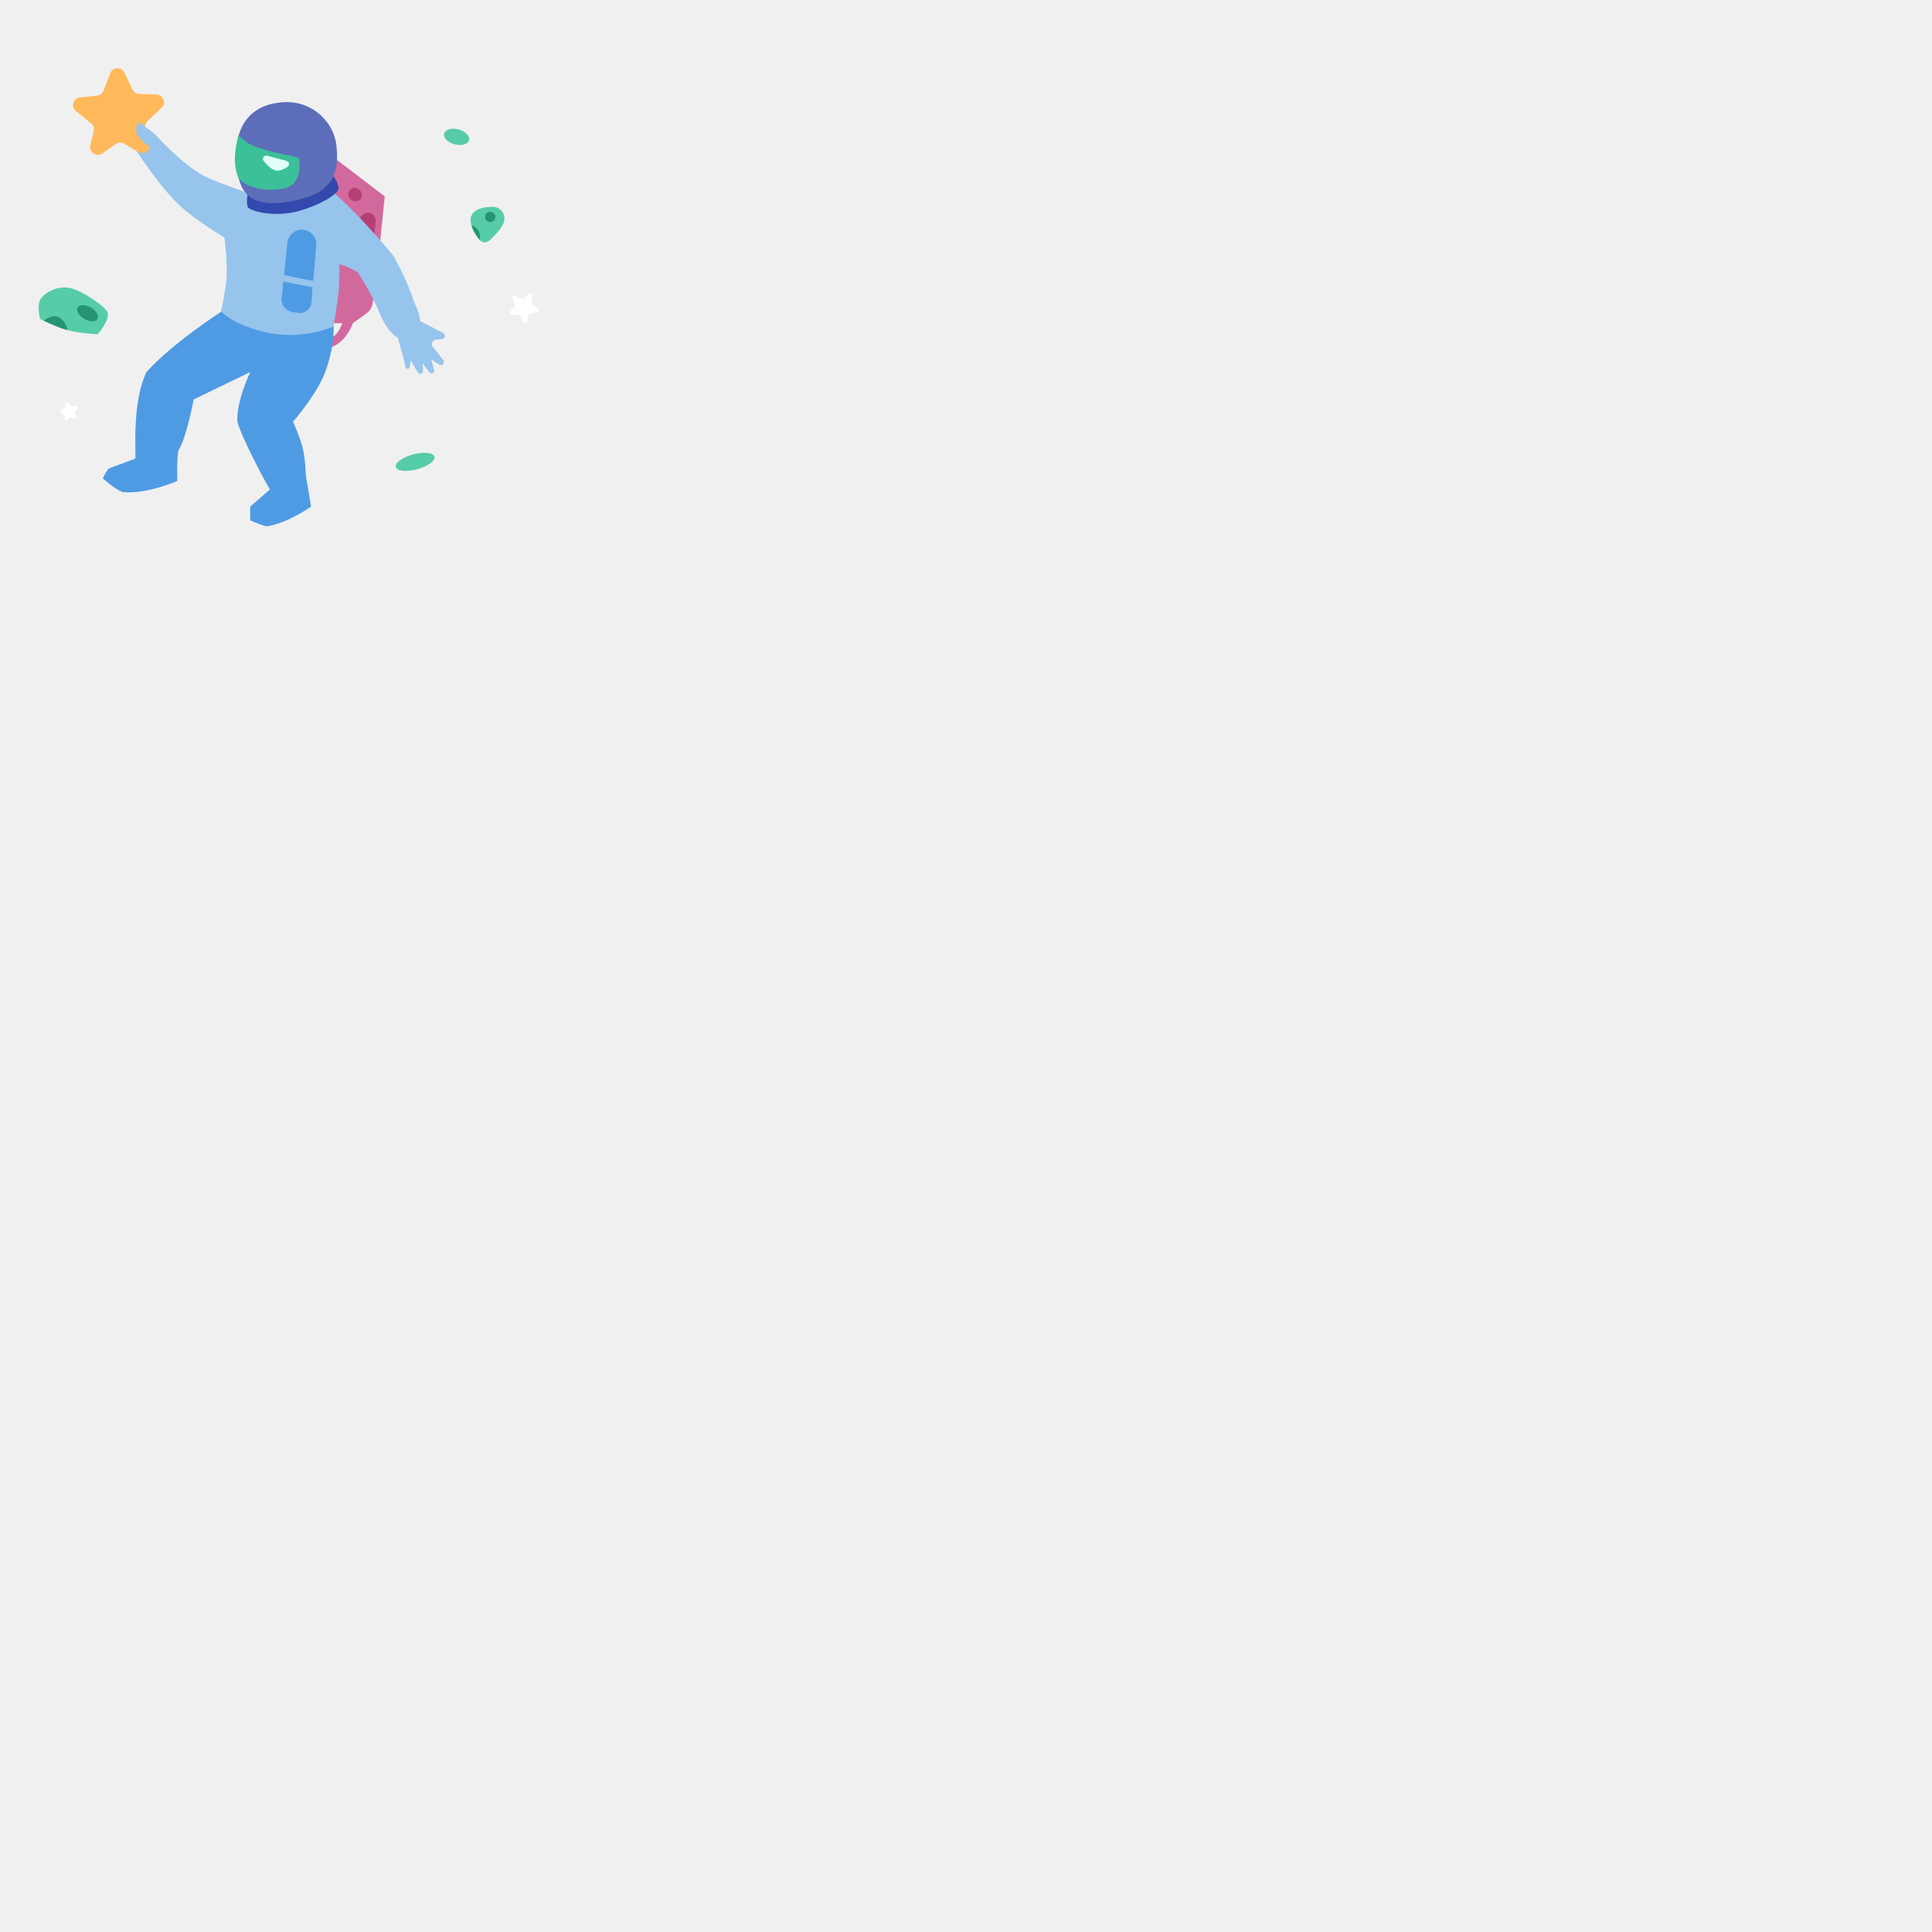
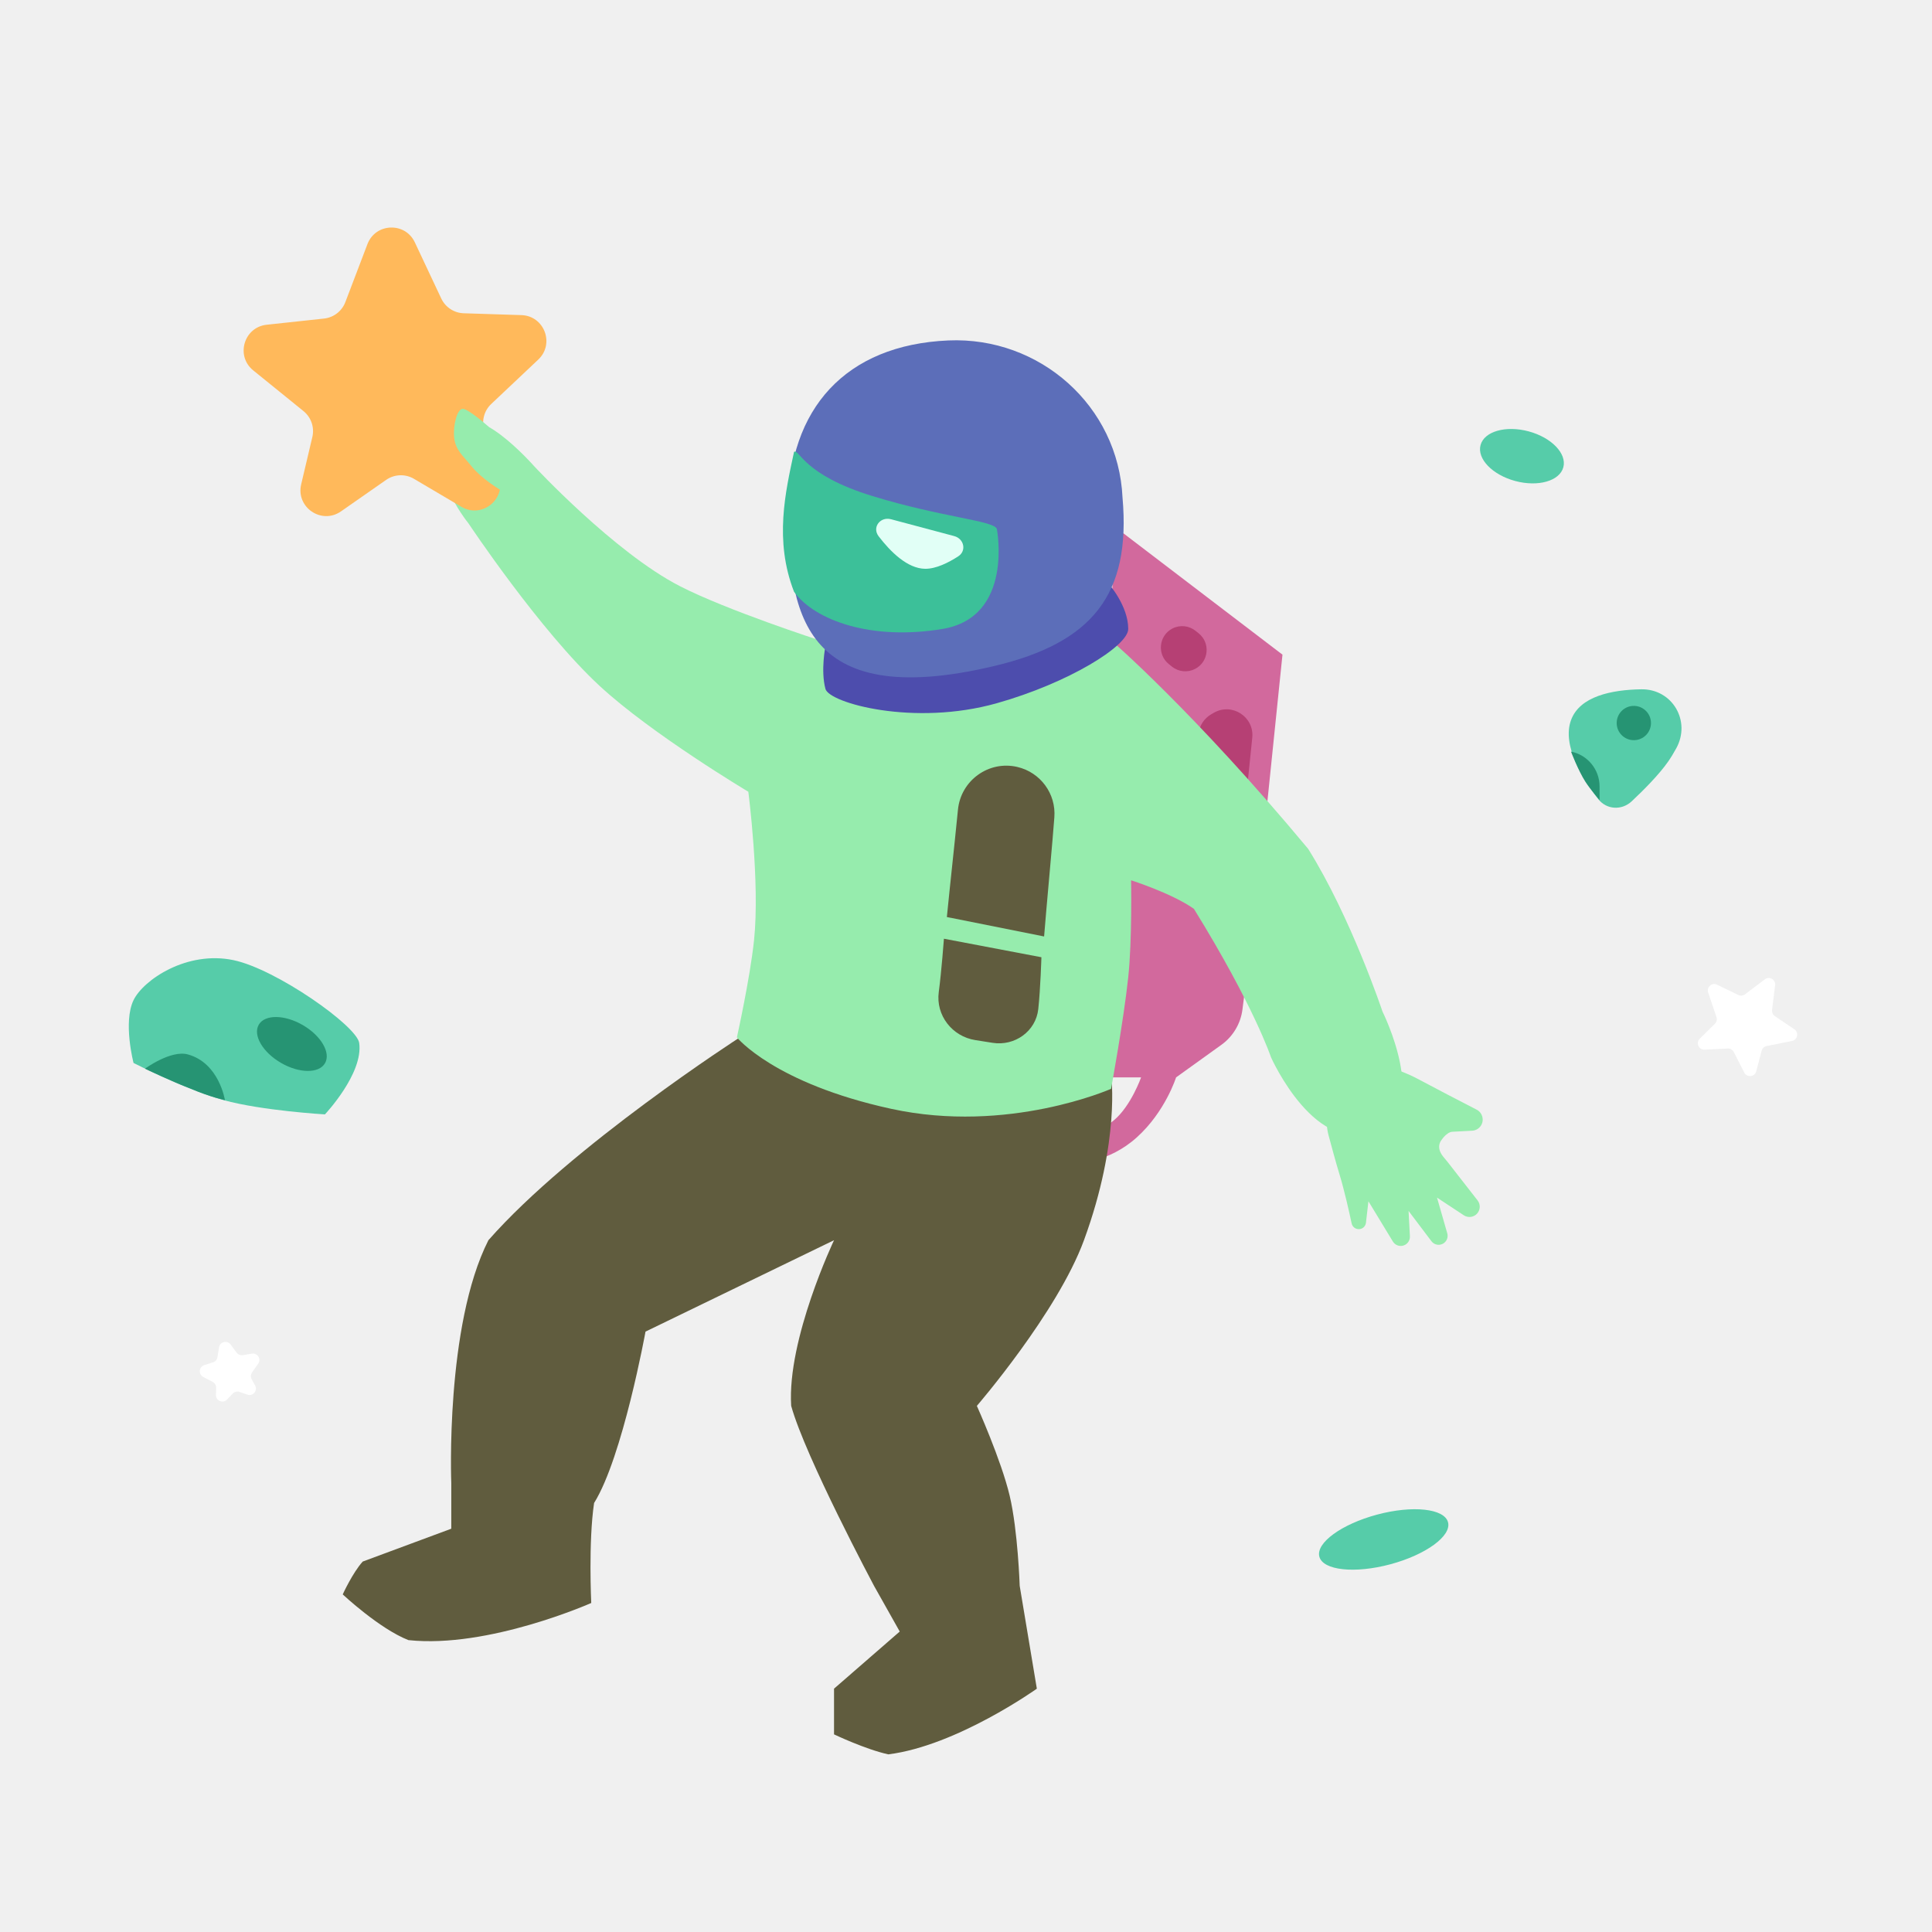
- <svg xmlns="http://www.w3.org/2000/svg" width="500" height="500" viewBox="0 0 500 500" fill="none" style="width: 500px; height: 500px;">
+ <svg xmlns="http://www.w3.org/2000/svg" width="150" height="150" viewBox="0 0 150 150" fill="none" style="width: 400px; height: 400px;">
  <style>
     .astronaut1-man {animation:astronaut1-man 4s infinite;}
     @keyframes astronaut1-man {
         0%{transform: translate3d(0, -8px, 0);}
         50%{transform: translate3d(0, 8px, 0);}
         100%{transform: translate3d(0, -8px, 0);}
     }

     .astronaut1-right-star {animation:astronaut1-right-star 4s 200ms infinite;}
     .astronaut1-left-star {animation:astronaut1-right-star 4s 400ms infinite;}
     .astronaut1-right-spec {animation:astronaut1-right-star 4s 600ms infinite;}
     .astronaut1-left-spec {animation:astronaut1-right-star 4s 800ms infinite;}
     .astronaut1-bottom-spec {animation:astronaut1-right-star 4s 300ms infinite;}
     .astronaut1-right-rock {animation:astronaut1-right-star 4s 1s infinite;}
     .astronaut1-left-rock {animation:astronaut1-right-star 4s 1200ms infinite;}
     @keyframes astronaut1-right-star {
         0%{transform: translate3d(0, 0, 0);}
         50%{transform: translate3d(0, 10px, 0);}
         100%{transform: translate3d(0, 0, 0);}
     }
     
     @media (prefers-reduced-motion: reduce) {
         .astronaut1-man, .astronaut1-right-star, .astronaut1-left-star, .astronaut1-right-spec, .astronaut1-left-spec, .astronaut1-bottom-spec, .astronaut1-right-rock, .astronaut1-left-rock {
             animation: none;
         }
     }
    </style>
-   <g class="astronaut1-man" style="animation-duration: 4s;">
+   <g class="astronaut1-man" style="animation-duration: 5s;">
    <path class="fillCls8" d="M86.487 40.847L99.571 50.827L97.908 67.016L96.464 78.374C96.324 79.475 95.733 80.469 94.832 81.117L91.31 83.649C91.31 83.649 90.477 86.31 88.261 88.306C86.045 90.302 83.603 90.302 83.603 90.302V88.084C83.603 88.084 85.154 88.097 86.487 86.975C87.819 85.854 88.593 83.649 88.593 83.649H85.378L86.487 40.847Z" fill="#D2699D" stroke-width="2px" />
-     <path class="fillCls3" d="M37.92 96.29C44.351 88.971 57.436 80.544 57.436 80.544L86.266 83.427C86.266 83.427 87.004 88.528 84.159 96.29C82.1 101.906 75.843 109.152 75.843 109.152C75.843 109.152 77.738 113.365 78.393 116.138C79.03 118.833 79.169 123.124 79.169 123.124L80.5 131.108C80.5 131.108 74.29 135.543 68.968 136.208C67.189 135.818 64.754 134.656 64.754 134.656V131.108L69.855 126.672L67.859 123.124C67.859 123.124 62.536 113.144 61.427 109.152C61.1 103.974 64.754 96.29 64.754 96.29L50.117 103.386C50.117 103.386 48.343 113.144 46.125 116.693C45.675 119.701 45.904 124.455 45.904 124.455C45.904 124.455 37.92 128.003 31.71 127.338C29.45 126.453 26.609 123.789 26.609 123.789C26.609 123.789 27.379 122.103 28.162 121.239L35.037 118.689V115.14C35.037 115.14 34.553 102.932 37.92 96.29Z" fill="#4F9BE3" stroke-width="2px" />
+     <path class="fillCls3" d="M37.92 96.29C44.351 88.971 57.436 80.544 57.436 80.544L86.266 83.427C86.266 83.427 87.004 88.528 84.159 96.29C82.1 101.906 75.843 109.152 75.843 109.152C75.843 109.152 77.738 113.365 78.393 116.138C79.03 118.833 79.169 123.124 79.169 123.124L80.5 131.108C80.5 131.108 74.29 135.543 68.968 136.208C67.189 135.818 64.754 134.656 64.754 134.656V131.108L69.855 126.672L67.859 123.124C67.859 123.124 62.536 113.144 61.427 109.152C61.1 103.974 64.754 96.29 64.754 96.29L50.117 103.386C50.117 103.386 48.343 113.144 46.125 116.693C45.675 119.701 45.904 124.455 45.904 124.455C45.904 124.455 37.92 128.003 31.71 127.338C29.45 126.453 26.609 123.789 26.609 123.789C26.609 123.789 27.379 122.103 28.162 121.239L35.037 118.689V115.14C35.037 115.14 34.553 102.932 37.92 96.29Z" fill="rgba(96,92,62,1)" stroke-width="2px" />
    <path class="fillCls9" d="M93.056 56.932C93.136 56.314 93.499 55.769 94.038 55.457L94.233 55.344C95.646 54.526 97.391 55.654 97.225 57.279L96.275 66.541C96.161 67.653 95.157 68.456 94.047 68.323L93.629 68.272C92.526 68.14 91.742 67.133 91.884 66.031L93.056 56.932Z" fill="#B64074" stroke-width="2px" />
    <path class="fillCls9" d="M93.068 49.175L92.83 48.982C92.318 48.568 91.61 48.496 91.025 48.798C89.962 49.349 89.815 50.812 90.749 51.562L90.988 51.754C91.499 52.165 92.204 52.235 92.787 51.934C93.848 51.385 93.997 49.927 93.068 49.175Z" fill="#B64074" stroke-width="2px" />
-     <path class="fillCls2" d="M101.567 65.907C92.696 55.249 86.265 49.718 86.265 49.718H63.644C63.644 49.718 56.431 47.382 52.777 45.504C47.688 42.888 41.467 36.19 41.467 36.19C41.467 36.19 36.589 30.633 35.479 33.528C32.375 35.746 36.366 40.625 36.366 40.625C36.366 40.625 41.907 48.962 46.568 53.266C50.628 57.016 58.1 61.471 58.1 61.471C58.1 61.471 59.015 68.525 58.543 73.004C58.23 75.977 57.212 80.544 57.212 80.544C57.212 80.544 60.096 84.105 69.188 86.088C78.28 88.071 86.264 84.536 86.264 84.536C86.264 84.536 87.234 79.273 87.595 75.887C87.909 72.947 87.817 68.346 87.817 68.346C87.817 68.346 90.988 69.354 92.696 70.564C97.354 78.092 98.684 82.096 98.684 82.096C98.684 82.096 102.235 90.067 106.889 87.64C111.104 86.088 107.336 78.535 107.336 78.535C107.336 78.535 104.895 71.217 101.567 65.907Z" fill="#96C4EC" stroke-width="2px" />
-     <path class="fillCls2" d="M106.776 81.977L105.541 79.991L101.765 82.411L102.54 84.245C102.678 84.569 102.772 84.91 102.815 85.259C102.876 85.758 102.962 86.525 103 87.158C103.02 87.487 103.061 87.814 103.145 88.132C103.341 88.869 103.724 90.286 103.99 91.151C104.37 92.383 104.761 94.142 104.941 94.984C105 95.261 105.255 95.452 105.538 95.43C105.806 95.41 106.021 95.202 106.052 94.935L106.244 93.266L108.143 96.392C108.297 96.644 108.59 96.776 108.881 96.723C109.234 96.659 109.484 96.342 109.465 95.984L109.361 94.016L111.137 96.369C111.355 96.657 111.757 96.732 112.063 96.541C112.329 96.376 112.452 96.055 112.366 95.755L111.57 92.984L113.65 94.354C113.986 94.576 114.434 94.512 114.696 94.206C114.941 93.918 114.951 93.497 114.718 93.198L112.377 90.196C112.241 90.021 112.084 89.861 111.959 89.678C111.779 89.414 111.593 88.98 111.89 88.547C112.177 88.128 112.429 87.969 112.583 87.908C112.685 87.868 112.797 87.868 112.906 87.862L114.297 87.788C114.575 87.774 114.829 87.626 114.98 87.391C115.255 86.962 115.101 86.388 114.647 86.154C113.52 85.573 111.501 84.528 110.06 83.758C109.327 83.366 108.613 83.105 108.086 82.943C107.552 82.779 107.071 82.452 106.776 81.977Z" fill="#96C4EC" stroke-width="2px" />
-     <path class="fillCls3" d="M73.514 71.199L81.064 72.707C81.064 72.707 81.353 69.204 81.565 66.937C81.662 65.896 81.767 64.619 81.859 63.463C82.003 61.629 80.783 59.97 78.993 59.548C76.767 59.022 74.594 60.595 74.375 62.871C74.293 63.722 74.207 64.579 74.126 65.318C73.874 67.631 73.514 71.199 73.514 71.199Z" fill="#4F9BE3" stroke-width="2px" />
-     <path class="fillCls3" d="M80.855 74.32L73.286 72.882C73.286 72.882 73.099 75.421 72.885 77.024C72.645 78.829 73.925 80.47 75.723 80.753L77.066 80.965C78.782 81.236 80.423 80.074 80.611 78.347C80.781 76.782 80.855 74.32 80.855 74.32Z" fill="#4F9BE3" stroke-width="2px" />
-     <path class="fillCls7" d="M87.596 48.831C87.596 47.004 86.044 45.282 86.044 45.282C86.044 45.282 81.186 50.305 76.73 51.492C71.933 52.769 64.088 50.161 64.088 50.161C64.088 50.161 63.705 52.066 64.088 53.488C64.384 54.584 70.965 56.411 77.395 54.597C82.941 53.032 87.596 50.161 87.596 48.831Z" fill="#3349AD" stroke-width="2px" />
+     <path class="fillCls2" d="M101.567 65.907C92.696 55.249 86.265 49.718 86.265 49.718H63.644C63.644 49.718 56.431 47.382 52.777 45.504C47.688 42.888 41.467 36.19 41.467 36.19C41.467 36.19 36.589 30.633 35.479 33.528C32.375 35.746 36.366 40.625 36.366 40.625C36.366 40.625 41.907 48.962 46.568 53.266C50.628 57.016 58.1 61.471 58.1 61.471C58.1 61.471 59.015 68.525 58.543 73.004C58.23 75.977 57.212 80.544 57.212 80.544C57.212 80.544 60.096 84.105 69.188 86.088C78.28 88.071 86.264 84.536 86.264 84.536C86.264 84.536 87.234 79.273 87.595 75.887C87.909 72.947 87.817 68.346 87.817 68.346C87.817 68.346 90.988 69.354 92.696 70.564C97.354 78.092 98.684 82.096 98.684 82.096C98.684 82.096 102.235 90.067 106.889 87.64C111.104 86.088 107.336 78.535 107.336 78.535C107.336 78.535 104.895 71.217 101.567 65.907Z" fill="rgba(150,236,173,1)" stroke-width="2px" />
+     <path class="fillCls2" d="M106.776 81.977L105.541 79.991L101.765 82.411L102.54 84.245C102.678 84.569 102.772 84.91 102.815 85.259C102.876 85.758 102.962 86.525 103 87.158C103.02 87.487 103.061 87.814 103.145 88.132C103.341 88.869 103.724 90.286 103.99 91.151C104.37 92.383 104.761 94.142 104.941 94.984C105 95.261 105.255 95.452 105.538 95.43C105.806 95.41 106.021 95.202 106.052 94.935L106.244 93.266L108.143 96.392C108.297 96.644 108.59 96.776 108.881 96.723C109.234 96.659 109.484 96.342 109.465 95.984L109.361 94.016L111.137 96.369C111.355 96.657 111.757 96.732 112.063 96.541C112.329 96.376 112.452 96.055 112.366 95.755L111.57 92.984L113.65 94.354C113.986 94.576 114.434 94.512 114.696 94.206C114.941 93.918 114.951 93.497 114.718 93.198L112.377 90.196C112.241 90.021 112.084 89.861 111.959 89.678C111.779 89.414 111.593 88.98 111.89 88.547C112.177 88.128 112.429 87.969 112.583 87.908C112.685 87.868 112.797 87.868 112.906 87.862L114.297 87.788C114.575 87.774 114.829 87.626 114.98 87.391C115.255 86.962 115.101 86.388 114.647 86.154C113.52 85.573 111.501 84.528 110.06 83.758C109.327 83.366 108.613 83.105 108.086 82.943C107.552 82.779 107.071 82.452 106.776 81.977Z" fill="rgba(150,236,173,1)" stroke-width="2px" />
+     <path class="fillCls3" d="M73.514 71.199L81.064 72.707C81.064 72.707 81.353 69.204 81.565 66.937C81.662 65.896 81.767 64.619 81.859 63.463C82.003 61.629 80.783 59.97 78.993 59.548C76.767 59.022 74.594 60.595 74.375 62.871C74.293 63.722 74.207 64.579 74.126 65.318C73.874 67.631 73.514 71.199 73.514 71.199Z" fill="rgba(96,92,62,1)" stroke-width="2px" />
+     <path class="fillCls3" d="M80.855 74.32L73.286 72.882C73.286 72.882 73.099 75.421 72.885 77.024C72.645 78.829 73.925 80.47 75.723 80.753L77.066 80.965C78.782 81.236 80.423 80.074 80.611 78.347C80.781 76.782 80.855 74.32 80.855 74.32Z" fill="rgba(96,92,62,1)" stroke-width="2px" />
+     <path class="fillCls7" d="M87.596 48.831C87.596 47.004 86.044 45.282 86.044 45.282C86.044 45.282 81.186 50.305 76.73 51.492C71.933 52.769 64.088 50.161 64.088 50.161C64.088 50.161 63.705 52.066 64.088 53.488C64.384 54.584 70.965 56.411 77.395 54.597C82.941 53.032 87.596 50.161 87.596 48.831Z" fill="rgba(77,77,173,1)" stroke-width="2px" />
    <path class="fillCls4" d="M87.152 38.629C86.825 31.523 80.731 26.122 73.624 26.432C65.641 26.78 61.205 31.754 61.205 39.516C61.205 47.278 62.092 55.288 77.173 51.714C84.808 49.904 87.818 46.169 87.152 38.629Z" fill="#5C6EB9" stroke-width="2px" />
    <path class="fillCls5" d="M73.183 48.83C78.727 47.906 77.396 41.068 77.396 41.068C77.173 40.417 73.183 40.182 67.749 38.518C62.316 36.855 62.093 34.859 61.65 35.081C60.984 38.186 60.097 41.956 61.65 45.947C63.26 48.165 67.638 49.755 73.183 48.83Z" fill="#3CC099" stroke-width="2px" />
    <path class="fillCls6" d="M74.085 41.622L69.18 40.314C68.337 40.09 67.688 40.946 68.218 41.638C69.134 42.834 70.454 44.151 71.835 44.161C72.675 44.166 73.631 43.69 74.398 43.193C75.06 42.765 74.847 41.825 74.085 41.622Z" fill="#E1FFF6" stroke-width="2px" />
    <path class="fillCls1" d="M28.528 18.954C29.156 17.305 31.456 17.218 32.207 18.815L34.258 23.174C34.578 23.855 35.252 24.298 36.004 24.322L40.482 24.465C42.26 24.521 43.085 26.697 41.791 27.918L38.139 31.365C37.58 31.892 37.373 32.693 37.605 33.425L38.747 37.023C39.302 38.773 37.405 40.283 35.824 39.35L32.142 37.177C31.468 36.779 30.623 36.811 29.981 37.258L26.474 39.704C24.968 40.754 22.962 39.391 23.383 37.605L24.25 33.931C24.427 33.183 24.159 32.401 23.562 31.917L19.66 28.756C18.277 27.636 18.935 25.404 20.704 25.213L25.159 24.733C25.906 24.652 26.545 24.159 26.813 23.456L28.528 18.954Z" fill="#FFB95B" stroke-width="2px" />
-     <path class="fillCls2" d="M35.925 31.742C36.369 31.742 37.921 33.117 37.921 33.117L41.691 39.504C41.691 39.504 38.075 38.035 36.59 36.177C35.96 35.388 35.361 34.964 35.26 33.959C35.169 33.06 35.481 31.742 35.925 31.742Z" fill="#96C4EC" stroke-width="2px" />
+     <path class="fillCls2" d="M35.925 31.742C36.369 31.742 37.921 33.117 37.921 33.117L41.691 39.504C41.691 39.504 38.075 38.035 36.59 36.177C35.96 35.388 35.361 34.964 35.26 33.959C35.169 33.06 35.481 31.742 35.925 31.742Z" fill="rgba(150,236,173,1)" stroke-width="2px" />
  </g>
-   <path class="astronaut1-right-star fill1" d="M137.023 76.034C137.375 75.767 137.875 76.056 137.821 76.494L137.581 78.414C137.558 78.6 137.642 78.785 137.798 78.89L139.314 79.913C139.682 80.162 139.568 80.731 139.133 80.818L137.158 81.215C136.97 81.252 136.821 81.393 136.772 81.578L136.355 83.173C136.239 83.618 135.636 83.683 135.427 83.275L134.609 81.678C134.519 81.503 134.335 81.397 134.139 81.407L132.348 81.497C131.889 81.52 131.644 80.965 131.971 80.642L133.144 79.484C133.28 79.349 133.328 79.149 133.266 78.968L132.622 77.059C132.48 76.638 132.916 76.255 133.315 76.45L134.959 77.251C135.129 77.334 135.33 77.314 135.48 77.201L137.023 76.034Z" fill="#fff" stroke-width="2px" style="animation-duration: 4s;" />
-   <path class="astronaut1-left-star fill1" d="M17.008 104.603C17.08 104.167 17.641 104.031 17.904 104.387L18.37 105.017C18.482 105.168 18.669 105.244 18.855 105.213L19.555 105.095C19.993 105.021 20.302 105.512 20.047 105.875L19.57 106.555C19.46 106.712 19.449 106.917 19.541 107.084L19.807 107.566C20.03 107.967 19.638 108.431 19.205 108.279L18.598 108.067C18.413 108.002 18.206 108.052 18.071 108.195L17.628 108.66C17.312 108.993 16.752 108.759 16.766 108.3L16.783 107.751C16.789 107.56 16.685 107.382 16.516 107.293L15.78 106.906C15.388 106.699 15.439 106.121 15.862 105.987L16.539 105.772C16.718 105.715 16.851 105.562 16.881 105.376L17.008 104.603Z" fill="#fff" stroke-width="2px" style="animation-duration: 4s;" />
-   <g class="astronaut1-right-rock" style="animation-duration: 4s;">
+   <path class="astronaut1-right-star fill1" d="M137.023 76.034C137.375 75.767 137.875 76.056 137.821 76.494L137.581 78.414C137.558 78.6 137.642 78.785 137.798 78.89L139.314 79.913C139.682 80.162 139.568 80.731 139.133 80.818L137.158 81.215C136.97 81.252 136.821 81.393 136.772 81.578L136.355 83.173C136.239 83.618 135.636 83.683 135.427 83.275L134.609 81.678C134.519 81.503 134.335 81.397 134.139 81.407L132.348 81.497C131.889 81.52 131.644 80.965 131.971 80.642L133.144 79.484C133.28 79.349 133.328 79.149 133.266 78.968L132.622 77.059C132.48 76.638 132.916 76.255 133.315 76.45L134.959 77.251C135.129 77.334 135.33 77.314 135.48 77.201L137.023 76.034Z" fill="#fff" stroke-width="2px" style="animation-duration: 5s;" />
+   <path class="astronaut1-left-star fill1" d="M17.008 104.603C17.08 104.167 17.641 104.031 17.904 104.387L18.37 105.017C18.482 105.168 18.669 105.244 18.855 105.213L19.555 105.095C19.993 105.021 20.302 105.512 20.047 105.875L19.57 106.555C19.46 106.712 19.449 106.917 19.541 107.084L19.807 107.566C20.03 107.967 19.638 108.431 19.205 108.279L18.598 108.067C18.413 108.002 18.206 108.052 18.071 108.195L17.628 108.66C17.312 108.993 16.752 108.759 16.766 108.3L16.783 107.751C16.789 107.56 16.685 107.382 16.516 107.293L15.78 106.906C15.388 106.699 15.439 106.121 15.862 105.987L16.539 105.772C16.718 105.715 16.851 105.562 16.881 105.376L17.008 104.603Z" fill="#fff" stroke-width="2px" style="animation-duration: 5s;" />
+   <g class="astronaut1-right-rock" style="animation-duration: 5s;">
    <path class="fillCls10" d="M121.972 55.915C121.259 57.878 122.872 60.468 124.093 62.045C124.734 62.873 125.917 62.932 126.681 62.216C127.615 61.34 128.804 60.146 129.513 59.13C129.73 58.819 129.943 58.466 130.147 58.094C131.306 55.977 129.838 53.477 127.425 53.517C125.113 53.555 122.647 54.06 121.972 55.915Z" fill="#56CCA9" stroke-width="2px" />
    <path class="fillCls11" d="M124.19 61.059V62.124C124.19 62.124 123.464 61.281 123.082 60.683C122.539 59.834 121.973 58.354 121.973 58.354C123.262 58.612 124.19 59.744 124.19 61.059Z" fill="#269473" stroke-width="2px" />
    <circle class="fillCls11" cx="126.85" cy="56.136" r="1.331" fill="#269473" stroke-width="2px" />
  </g>
-   <ellipse class="astronaut1-right-spec fill10" cx="118.163" cy="35.418" rx="3.327" ry="1.996" transform="rotate(15 118.163 35.4177)" fill="#56CCA9" style="animation-duration: 4s;" />
-   <ellipse class="astronaut1-bottom-spec fill10" cx="107.429" cy="119.523" rx="5.171" ry="1.996" transform="rotate(-15 107.429 119.523)" fill="#56CCA9" style="animation-duration: 4s;" />
-   <g class="astronaut1-left-rock fill1" style="animation-duration: 4s;">
+   <ellipse class="astronaut1-right-spec fill10" cx="118.163" cy="35.418" rx="3.327" ry="1.996" transform="rotate(15 118.163 35.4177)" fill="#56CCA9" style="animation-duration: 5s;" />
+   <ellipse class="astronaut1-bottom-spec fill10" cx="107.429" cy="119.523" rx="5.171" ry="1.996" transform="rotate(-15 107.429 119.523)" fill="#56CCA9" style="animation-duration: 5s;" />
+   <g class="astronaut1-left-rock fill1" style="animation-duration: 5s;">
    <path class="fillCls10" d="M10.369 77.65C9.539 79.366 10.369 82.529 10.369 82.529C10.369 82.529 14.509 84.628 17.355 85.412C20.348 86.237 25.227 86.521 25.227 86.521C25.227 86.521 28.22 83.356 27.889 80.977C27.703 79.647 21.436 75.24 18.131 74.546C14.486 73.78 11.119 76.098 10.369 77.65Z" fill="#56CCA9" stroke-width="2px" />
    <path class="fillCls11" d="M14.581 81.864C13.259 81.504 11.254 82.973 11.254 82.973C11.254 82.973 13.387 83.993 14.802 84.525C16.355 85.191 17.463 85.412 17.463 85.412C17.463 85.412 17.02 82.53 14.581 81.864Z" fill="#269473" stroke-width="2px" />
    <ellipse class="fillCls11" cx="22.661" cy="81.054" rx="2.974" ry="1.694" transform="rotate(30.2019 22.6611 81.0543)" fill="#269473" />
  </g>
</svg>
